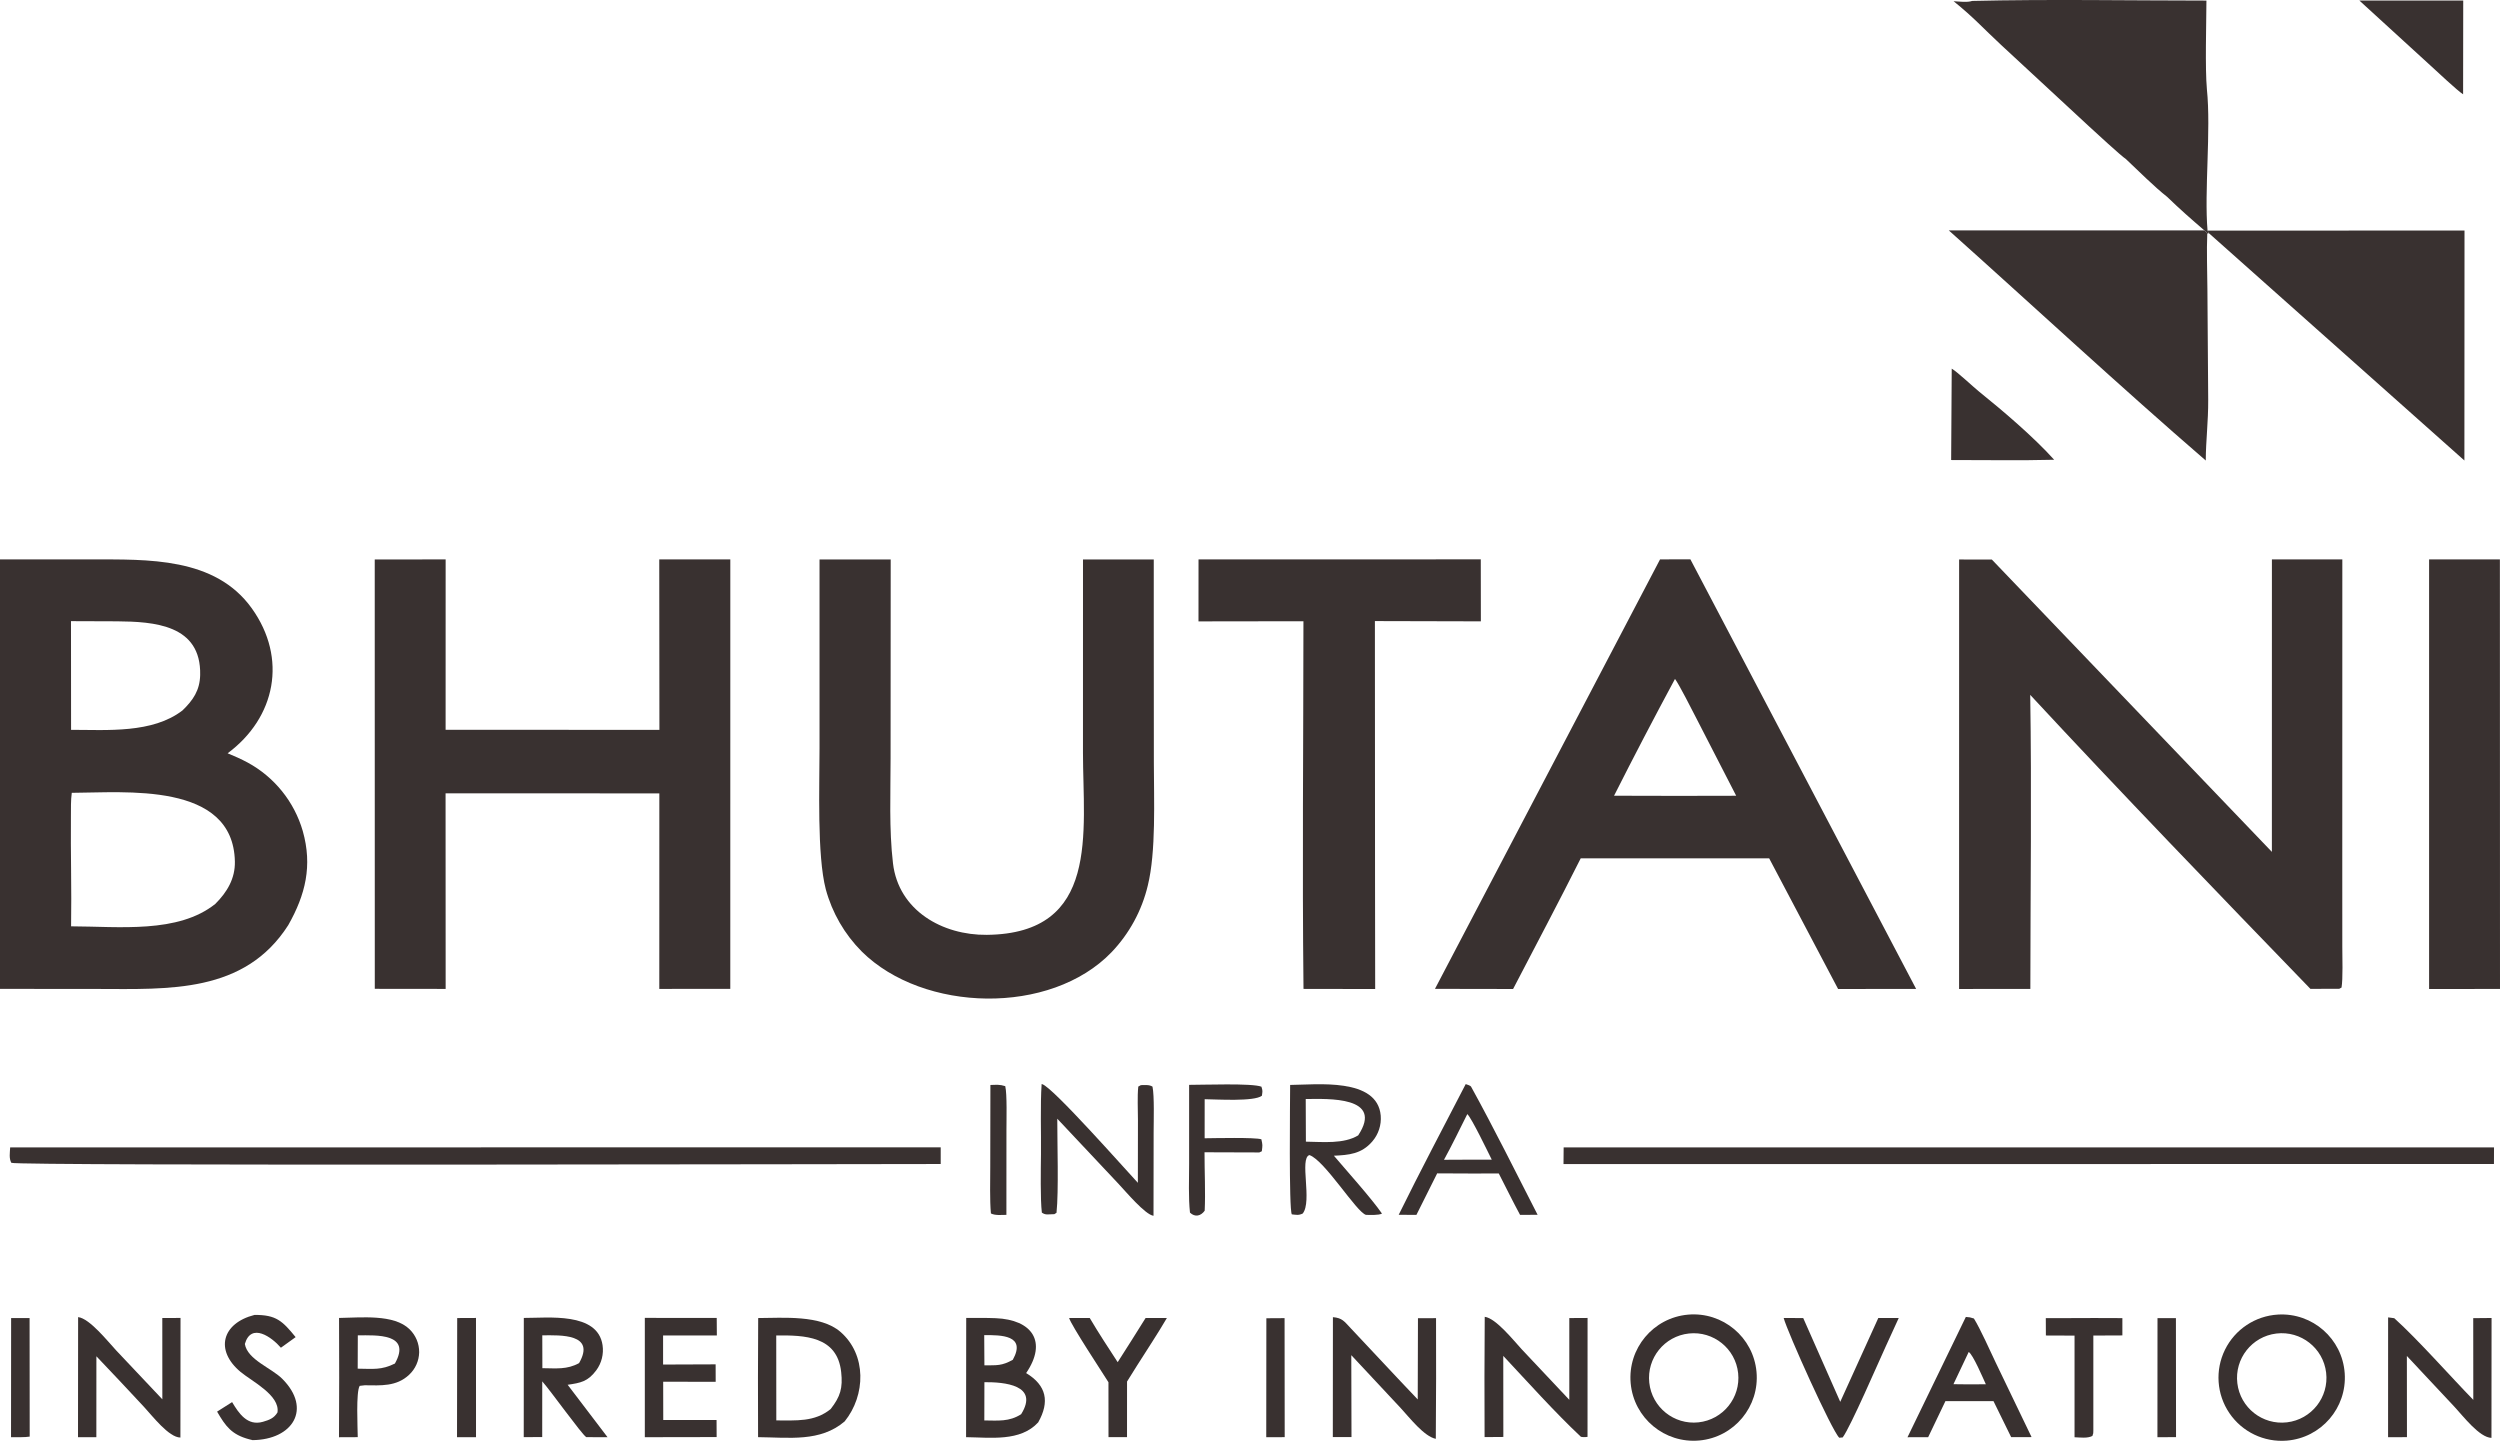
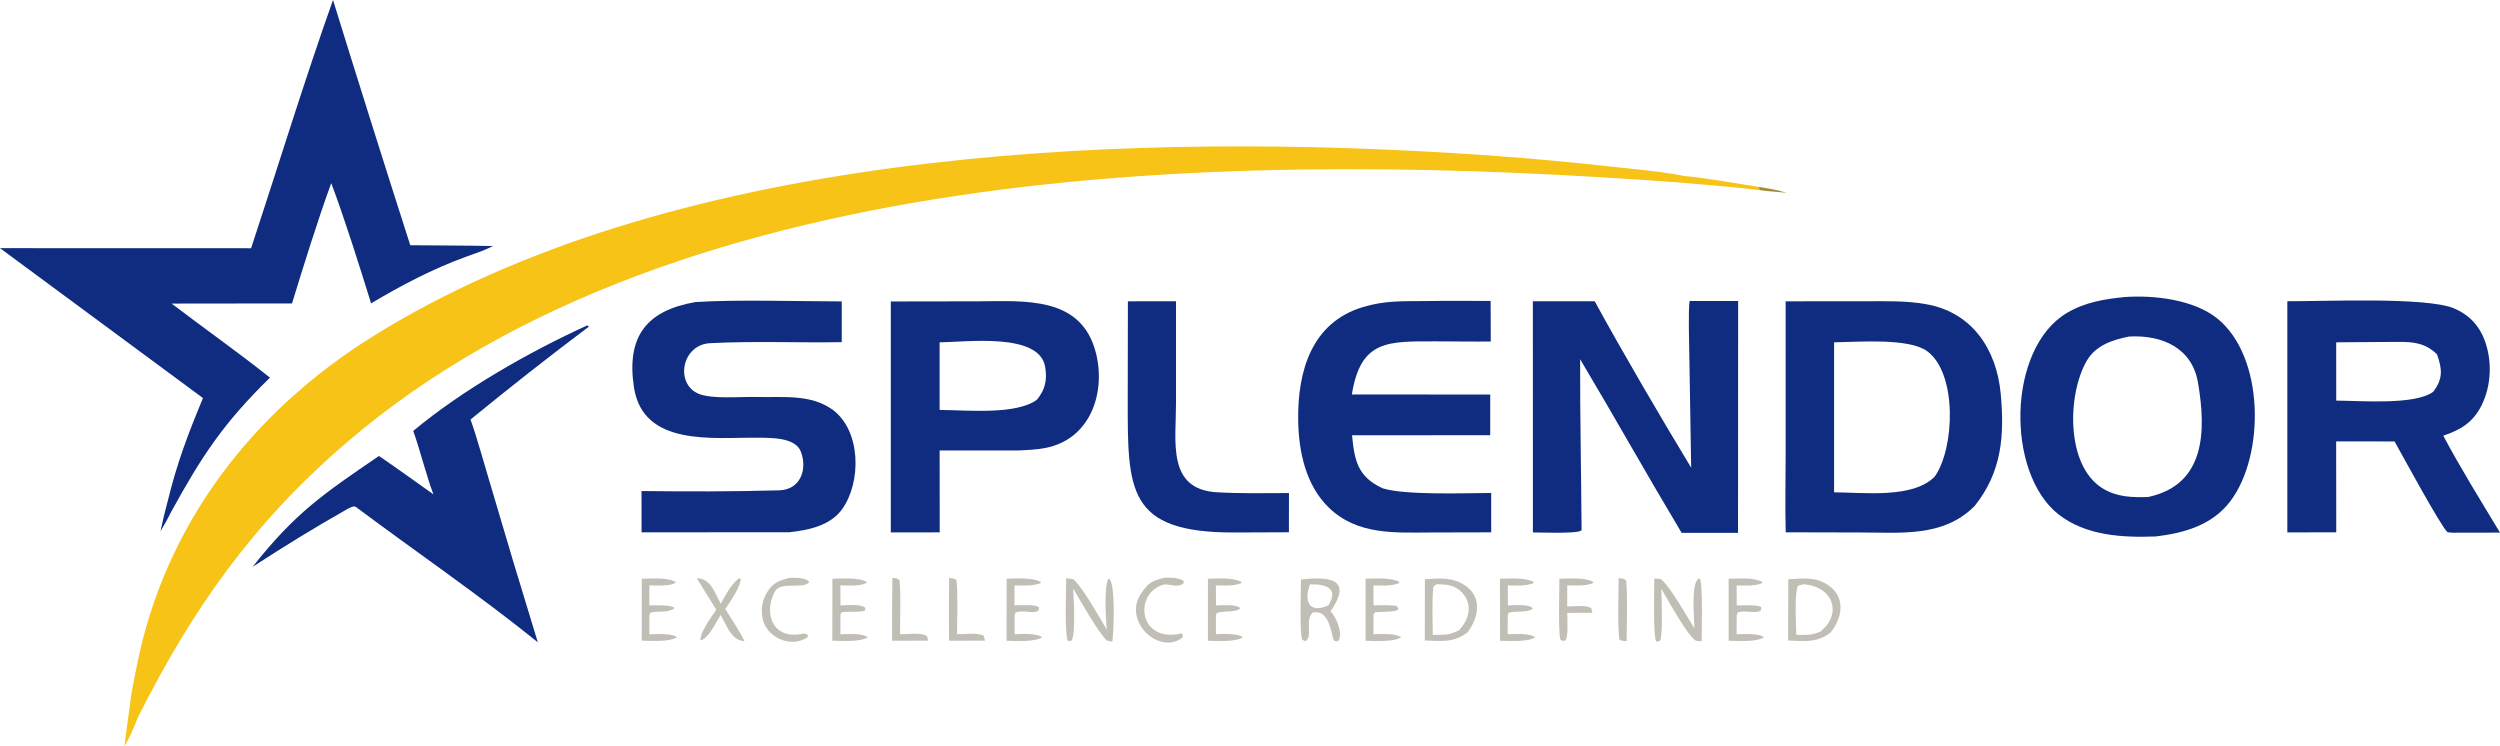
- <svg xmlns="http://www.w3.org/2000/svg" id="Layer_2" data-name="Layer 2" viewBox="0 0 1775.26 1023.14">
+ <svg xmlns="http://www.w3.org/2000/svg" id="Layer_2" data-name="Layer 2" viewBox="0 0 1894.99 565.39">
  <defs>
    <style>
      .cls-1 {
-         fill: #393130;
+         fill: #f7c317;
+       }
+ 
+       .cls-2 {
+         fill: #0f2c81;
+       }
+ 
+       .cls-3 {
+         fill: #a48b3c;
+       }
+ 
+       .cls-4 {
+         fill: #c1beb5;
      }
    </style>
  </defs>
  <g id="Layer_1-2" data-name="Layer 1">
    <g>
-       <path class="cls-1" d="M215,590.13c-6.03-20.82-20.16-38.35-39.21-48.68-4.23-2.3-9.7-4.73-14.15-6.54,34.12-25.31,42.61-67.42,17.15-102.95-26.11-36.44-73.88-34.69-114.26-34.71H0v304.95l69.03.06c50.77.1,104.63,3.26,135.66-45.31,12.24-21.62,17.27-42.16,10.31-66.82ZM83.22,441.2c25.91.26,59.73,2.22,58.92,38.12-.25,10.86-4.98,17.84-12.55,25.15-21.25,16.4-53.4,13.82-79.12,13.79l-.06-77.18,32.81.12ZM152.89,641.87c-26.5,21.19-68.4,16-102.41,15.92.43-26.07-.38-52.27-.12-78.36.06-5.55-.14-10.92.61-16.44,37.21-.09,114.71-8.21,115.82,48.82.24,12.11-5.56,21.74-13.9,30.06Z" />
-       <path class="cls-1" d="M1613.29,397.24l50.01-.03-.04,220.14.02,55.17c.02,6.71.51,22.84-.55,28.74l-1.63.89-20.47.04c-65.63-67.88-134.88-139.66-198.96-208.75,1.09,68.64.13,139.94.09,208.79l-50.61.05.03-304.98,23.22.02,198.87,207.6.02-207.69Z" />
-       <path class="cls-1" d="M1200.35,397.18l-21.54.04-159.83,304.97,55.47.1c15.97-30.72,32.5-61.88,48.03-92.8l79.25.03,54.55-.03,48.96,92.79,55.42-.03-160.31-305.07ZM1191.48,565.15l-45.33-.1c14.05-27.84,28.48-55.49,43.27-82.95,2.99,4,12.24,22.28,14.95,27.54l28.5,55.43-41.39.08Z" />
-       <path class="cls-1" d="M468.14,397.25l50.46-.02-.02,304.97h-16.1s-34.31.03-34.31.03l.03-138.84-151.8-.06.06,138.9-50.32-.06-.04-304.88,50.35-.05-.02,121,151.82.03-.11-121.03Z" />
-       <path class="cls-1" d="M769.04,397.26h50.25s0,43.7,0,43.7l.07,100.83c0,26.24,1.65,62.85-4.32,87.1-4.23,17.73-13.08,34.02-25.66,47.21-43.48,45.25-133.79,42.84-177.41-.39-12.24-12.28-21.07-27.54-25.59-44.28-6.25-24.02-4.42-73.37-4.43-100.07v-134.06s50.54-.04,50.54-.04l-.08,141.18c0,24.48-1.15,50.43,1.7,74.59,3.96,33.62,35.21,51.14,66.63,50.81,80.55-.86,68.32-72.89,68.28-129.36l.02-137.22Z" />
-       <path class="cls-1" d="M851.08,397.25l200.43-.05.06,44.02-75.25-.19.1,186.12.1,75.16-50.9-.09c-.94-86.35-.08-174.63-.04-261.08l-74.53.11.03-43.99Z" />
-       <path class="cls-1" d="M1724.91,397.22h50.27s.08,305.03.08,305.03l-50.35.05v-305.08Z" />
-       <path class="cls-1" d="M1565.34,163.63c1.26,1.13,1.26.89,2.05,2.29-.54,11.98.03,27.27.1,39.64l.56,78.28c.08,15.93-1.66,28.66-1.73,43.18-60.77-52.49-122.28-109.58-182.46-163.4h181.48Z" />
-       <path class="cls-1" d="M1567.59,163.77l182.47-.08-.08,163.32-181.5-161.49-.89-1.76Z" />
-       <path class="cls-1" d="M1387.27.86c3.83.22,9.8.99,13.18-.2,53.96-1.31,112.13-.27,166.35-.25-.05,16.14-1.04,47.91.33,63.01,3.02,29.38-1.96,72.12.46,100.35l.89,1.76-1.09.39c-.79-1.4-.79-1.16-2.05-2.29-9.61-8.26-17.3-15-26.4-23.81-8.87-6.91-21.07-19.09-29.44-26.98-2.68-1.54-21.99-19.37-25.74-22.8l-62.89-58.25c-13.11-12.18-19.08-19.19-33.6-30.92Z" />
-       <path class="cls-1" d="M1675.39.38h73.76s-.09,66.59-.09,66.59c-4.03-2.52-19.05-16.69-23.55-20.78L1675.39.38Z" />
-       <path class="cls-1" d="M1385.93,261.77c3.7,2.06,15.33,13.02,19.42,16.31,16.93,13.64,38.66,32.1,53.31,48.4-23.56.63-49.4.15-73.14.19l.41-64.9Z" />
-       <path class="cls-1" d="M1110.35,814.75l660.66.03-.04,11.79-660.72.04.1-11.86Z" />
-       <path class="cls-1" d="M7.23,814.78l660.77-.06v11.85c-52.77,0-655.84,1.44-659.94-.85-1.77-3.03-1.04-7.23-.84-10.94Z" />
-       <path class="cls-1" d="M1664.99,975.18c-1.7-24.53-22.83-43.13-47.38-41.7-16.12.94-30.49,10.47-37.63,24.94-7.14,14.48-5.95,31.68,3.11,45.04s24.6,20.82,40.69,19.54c24.52-1.95,42.9-23.28,41.21-47.82ZM1624,1010.01c-17.41,2.05-33.19-10.38-35.26-27.78-2.08-17.41,10.34-33.2,27.74-35.29,17.43-2.09,33.25,10.35,35.32,27.77,2.08,17.43-10.37,33.24-27.8,35.3Z" />
-       <path class="cls-1" d="M1247.31,974.18c-2.23-24.63-23.97-42.81-48.61-40.65-24.72,2.18-42.98,24.02-40.75,48.74,2.24,24.72,24.13,42.92,48.84,40.62,24.63-2.29,42.75-24.08,40.52-48.71ZM1206.08,1010.02c-17.42,1.86-33.05-10.75-34.92-28.17-1.87-17.42,10.73-33.06,28.15-34.93,17.43-1.88,33.08,10.73,34.95,28.16,1.87,17.43-10.75,33.07-28.18,34.94Z" />
-       <path class="cls-1" d="M596.7,945.68c-14-12.05-40.55-9.82-58.31-9.73-.18,28.19-.2,56.39-.08,84.58,22.04.22,44.25,3.59,61.5-11.2,14.92-18.48,15.78-47.39-3.11-63.65ZM589.85,1000.58c-11.51,9.33-24.52,8.01-38.59,8.07l-.05-60.35c19.98-.16,43.34.31,46.12,26.05,1.22,11.26-.55,17.34-7.48,26.23Z" />
-       <path class="cls-1" d="M728.67,975.03c15.26-22.42,4.18-37.92-21.66-38.98-6.94-.28-13.94-.18-20.9-.17l-.09,84.66c17.41.21,38.51,3.31,51.21-10.51,8.27-14.61,5.93-26.25-8.56-35ZM719.19,965.6c-7.88,4.39-11.27,3.86-20.16,3.93l-.13-21.46c11.88-.04,30.09-.09,20.29,17.53ZM725.12,1004.23c-8.51,5.46-16.32,4.51-26.15,4.43l.06-27.17c13.98-.1,39.1,1.92,26.09,22.74Z" />
-       <path class="cls-1" d="M947.2,820.68c10.64-.5,19.56-1.2,27.23-10.07,4.4-5.08,6.58-11.72,6.03-18.42-2.39-27.15-45.56-21.93-64.33-21.77-.02,10.55-.97,88.46,1.2,91.9,3.29.34,4.75.82,7.73-.59,6.95-8.65-2.52-39.25,4.76-41.51,10.84,3.66,33.52,40.75,40.19,42.47,3.2-.01,8.7.38,11.35-.91-7.39-10.73-25.14-30.46-34.16-41.1ZM927.32,810.7l-.12-30.27c15.75-.15,55.7-2.06,37.25,25.81-10.33,6.23-24.96,4.62-37.13,4.46Z" />
-       <path class="cls-1" d="M403.09,983.33c9.09-1.32,14.32-2.19,20.34-10.29,3.77-5.13,5.37-11.54,4.45-17.84-3.5-23.72-38.9-19.26-55.92-19.33l-.05,84.64,13.12-.04.02-39.56c6.12,6.9,27.92,37.44,31.25,39.61l15.13.06-28.34-37.25ZM385.14,971.55l-.06-23.32c12.86-.1,38.19-1.31,26.12,19.72-8.56,4.73-16.3,3.68-26.06,3.6Z" />
-       <path class="cls-1" d="M1054.31,935.07c8.01,1.01,20.51,16.87,26.34,23.14l33.72,35.81v-58.06l12.97-.07-.03,84.43c-1.03.2-4.28.36-4.89-.22-18.72-17.62-37.5-38.66-54.94-57.27l.05,57.56-13.32.1c-.15-28.47-.12-56.95.1-85.42Z" />
-       <path class="cls-1" d="M1044.55,771.53c-.33-.59-3.03-1.52-3.74-1.71-15.82,30.59-32.41,61.95-47.6,92.82l12.6.04,14.74-29.47,24.97.11,18.76-.04c4.93,9.6,10.03,19.98,15.13,29.42l12.45-.07c-15.35-29.97-30.98-61.49-47.31-91.1ZM1041.98,823.49l-16.6.08c5.64-10.24,11.26-21.92,16.56-32.45,2.97,2.59,14.79,27.18,17.37,32.38h-17.33Z" />
-       <path class="cls-1" d="M1695.81,935.47c1.2.17,2.66.36,4.37.59,17.36,15.68,40.32,41.83,56.12,57.99l-.05-58.02,13.02-.12-.07,85.13c-8.53-.2-20.21-15.56-26.18-21.96l-33.89-36.19.06,57.64-13.41.03.03-85.09Z" />
-       <path class="cls-1" d="M946.51,935.32c6.68.55,8.09,3.05,12.57,7.78,15.92,16.83,31.66,33.91,47.66,50.65l.16-57.69,12.84-.03c.12,28.57.06,57.14-.17,85.7-8.4-1.73-18.67-15.11-24.88-21.8l-35.13-37.62.14,58.14-13.26.03.07-85.16Z" />
-       <path class="cls-1" d="M115.25,935.93l12.94-.05-.08,84.93c-8.23-.05-19.87-15.33-25.88-21.79-11.18-12.05-22.44-24.03-33.78-35.92l-.03,57.46-13.03.02.08-85.3c8.17.93,21.09,17.28,26.96,23.58l32.85,34.8-.03-57.73Z" />
-       <path class="cls-1" d="M290.88,943.97c-11.08-11-34.75-8.29-50.12-8.09.15,28.24.13,56.47-.04,84.71l13.32-.06c-.07-6.86-1.33-32.15,1.38-36.43l3.56-.41c11.33.11,22.51,1.04,31.54-7.46,4.44-4.13,7.01-9.89,7.13-15.95.06-6.13-2.38-12.02-6.77-16.31ZM280.43,968.25c-9.62,4.8-15.57,3.74-26.43,3.65l.08-23.65c13.18-.08,38.43-1.56,26.35,20Z" />
-       <path class="cls-1" d="M808,839.92l.06-44.55c0-7.2-.51-17,.24-23.79l1.87-1.03c2.92,0,5.94-.42,8.23,1.08,1.38,6.66.81,24.52.8,32.37l-.09,59.33c-5.86-.7-19.78-17.29-24.72-22.54l-43.61-46.39c-.04,17.02,1.07,51.41-.55,66.81l-1.54.97c-4.24.03-6.13.87-8.87-1.11-1.12-9.33-.74-31.07-.62-41.35.18-15.19-.55-35.18.47-49.97.16.05.32.1.47.15,7.68,2.35,59.21,60.77,67.86,70.02Z" />
-       <path class="cls-1" d="M1417.24,967.73c-4.07-8.52-10.91-23.92-15.55-31.45-2.76-.87-2.87-.92-5.74-1.12l-41.43,85.43,14.68-.05,12.26-25.61h18.52s15.61.03,15.61.03l12.54,25.56,14.5-.03-25.39-52.76ZM1397.98,983.04l-10.83-.12,10.83-22.87c3.03,1.71,10.29,18.84,12.17,22.92l-12.17.07Z" />
-       <path class="cls-1" d="M457.88,935.84l51.07.04.09,12.44-38.18-.02v20.67s37.31-.14,37.31-.14l.04,12.4-37.28-.06.05,27.17,37.85.03.06,12.1-51,.09v-84.72Z" />
-       <path class="cls-1" d="M180.73,933.74c15.44-.15,19.85,4.33,29.2,15.76l-10.46,7.53c-6.45-7.5-21.15-18.17-25.6-2.67,1.83,11.16,18.81,16.99,26.54,24.71,21.34,21.35,7.49,43.28-21.05,43.57-.81-.19-1.62-.39-2.43-.6-12.44-3.31-16.74-9.24-22.77-19.64l10.66-6.76c4.71,7.88,10.84,17.22,21.94,13.97,4.38-1.28,7.85-2.53,10.28-6.64,1.88-12.2-18.17-22.08-26.19-28.75-18.39-15.32-13.3-34.58,9.86-40.48Z" />
-       <path class="cls-1" d="M1266.59,935.9l13.89.07,26.29,59.48,27.01-59.51,14.53-.03-9.25,20.22c-5.33,11.6-24.81,56.71-30.54,64.59l-2.45.22c-5.27-4.97-36.84-75.07-39.48-85.04Z" />
-       <path class="cls-1" d="M844.39,770.36c9.45.04,44.84-1.32,51.36,1.31.97,3.17.78,3.07.33,6.42-5.43,4.27-32.18,2.56-40.64,2.46l-.02,27.74c6.32-.05,36.04-.77,40.29.74.93,4.23.83,4.11.32,8.48l-1.81.85-38.88-.13c-.03,13.2.74,28.64.11,41.51-2.77,3.78-6.79,4.79-10.44,1.36-1.15-10.51-.63-23.88-.61-34.69v-56.05Z" />
-       <path class="cls-1" d="M759.21,935.92h14.62c6.29,10.68,13.09,20.97,19.84,31.37,6.69-10.33,13.26-20.94,19.82-31.37h15.12c-6.35,10.9-14.45,23.09-21.26,33.88l-7.03,11.23-.02,39.5-13.15-.03-.03-38.96c-4.14-6.66-26.59-40.63-27.93-45.62Z" />
-       <path class="cls-1" d="M1467.34,936c13.15-.17,26.61-.01,39.77,0v12.29s-20.62.09-20.62.09v67.36c.01,2.33.04,1.63-.66,3.93-3.5,1.83-8.55,1.08-12.69.93v-72.18l-20.35-.08-.06-12.35h14.61Z" />
-       <path class="cls-1" d="M324.66,935.95l13.34-.06.02,84.68-13.49-.02.13-84.6Z" />
-       <path class="cls-1" d="M7.9,935.96h13.11s.08,84.18.08,84.18c-3.16.58-9.76.4-13.26.42l.07-84.6Z" />
-       <path class="cls-1" d="M1532.05,936l13.08.02.08,84.5-13.21.04.05-84.56Z" />
-       <path class="cls-1" d="M899.25,936.1l12.93-.08.09,84.51-13.1.05.08-84.48Z" />
-       <path class="cls-1" d="M703.29,770.45c4.4-.11,6.44-.47,10.55.83,1.35,5.78.84,23.92.84,30.99l-.03,60.4c-3.53.04-8.03.55-11-1-.87-9.57-.47-23.48-.46-33.42l.1-57.8Z" />
+       <path class="cls-1" d="M98.64,533.59c.11-4.94,3.95-23.21,5.12-29.12,21.16-106.34,86.69-191.88,178.38-249.22C505.82,115.34,838.88,100.46,1097.06,115.77c42.01,2.43,83.95,5.98,125.77,10.67,15.01,1.67,39.4,3.86,53.53,6.91,17.47,1.62,38.95,5.54,56.52,8.3l1.22,2.5c-19.7-2.46-40.41-3.99-60.25-5.74-320.54-23.89-755.59-22.35-1011.27,197.16-70.56,60.58-116.65,125.79-157.94,208-2.9,6.91-6.23,15.78-10.32,21.82,1.36-10.61,2.8-21.21,4.32-31.8Z" />
+       <path class="cls-2" d="M252.42,0c19.2,62.06,38.72,124.02,58.56,185.88,20.75.19,41.91.2,62.63.61-6,3.22-13.81,5.74-20.3,8.1-25.54,9.3-48.69,21.47-72.02,35.36-8.82-28.32-19.85-63.61-30.2-91.14-9.9,26.99-21.24,63.38-29.74,91.19l-91.29.11c23.96,18.25,51.53,37.74,74.55,56.14-35.38,34.7-51.54,59.24-75.29,102.49-1.92,4.23-5.33,9.85-7.69,14.01,1.7-8.2,3.41-15.15,5.59-23.24,6.87-28.27,15.4-50.84,26.64-77.77L0,188.1l190.33.06C210.65,126.62,230.84,60.65,252.42,0Z" />
+       <path class="cls-2" d="M1680.41,241.18c-17.92-14.2-47.78-17.55-69.65-16.05-15.49,1.55-30.25,3.88-44.06,12.08-45.31,26.88-46.43,121.27-6.3,152.73,20.57,16.12,48.31,17.67,73.72,16.68,21.53-2.54,42.7-8.61,56.36-26.56,26.6-34.94,26.11-110.2-10.07-138.88ZM1628.22,376.73c-12.1.39-23.91.1-34.79-6.77-27.62-17.44-26.41-70.89-11.78-96.31,6.9-11.98,19.61-16.03,32.19-18.57,25.12-1.35,47.75,8.61,52.24,35.01,6.27,36.8,5.64,77.43-37.86,86.64Z" />
+       <path class="cls-2" d="M1516.52,298.34c-3.15-33.85-21.93-61.81-56.72-67.81-15.81-2.72-30.13-2.17-46.01-2.17l-60.29.03.02,114.98c0,19.18-.52,41.15.05,60.12l56.9.13c30.58.05,62.24,3.59,85.71-19.51l.67-.68c20.56-25.73,22.62-53.36,19.67-85.09ZM1466.46,361.32c-16.62,16.75-53.5,11.93-76.23,11.87v-113.71c17.86-.21,56.62-3.5,70.55,6.72,22.97,16.85,20.94,73.69,5.68,95.12Z" />
+       <path class="cls-2" d="M1851.98,330.23c13.13-4.32,22.63-10.11,29.03-22.95,7.51-15.05,8.16-33.88,2.26-49.6-4.22-11.25-12.2-19.4-23.28-23.99-21.22-8.78-99.11-5.19-126.2-5.35v175.2s37.08-.02,37.08-.02l-.07-68.93,44.26.02c5.34,9.4,35.24,64.81,40.22,68.84l3.6.34,36.11-.07c-14.03-23.28-30.34-49.54-43.01-73.49ZM1844.37,296.98c-14.04,10.21-54.3,6.76-73.52,6.68l-.03-44.18,40.6-.29c14.12-.05,25.39-.94,35.82,9.41,4.05,11.32,4.57,18.61-2.87,28.38Z" />
+       <path class="cls-2" d="M830.91,268.34c-10.72-44.65-55-39.99-90.28-39.94l-65.41.11v175.04s37.08-.02,37.08-.02l-.05-62.06h59.25c7.26-.34,13.77-.56,20.88-1.92,33.7-6.45,45.79-41.01,38.53-71.21ZM786.01,302.95c-15.67,11.71-53.01,7.91-73.79,7.78v-51.23c20.14-.19,75.52-7.66,79.99,18.51,1.68,9.84.1,17.25-6.2,24.94Z" />
+       <path class="cls-2" d="M1280.71,228.15l36.79.03-.09,175.72h-42.74c-26.02-43.49-50.9-87.92-76.94-131.62-.1,42.84.82,86.36,1.1,129.29l-.22.56c-3.2,2.56-30.7,1.47-36.68,1.44l-.03-175.2h46.89c21.69,39.71,49.69,87.37,73.11,126.14l-1.38-83.82c-.13-8.25-.93-35.99.19-42.53Z" />
+       <path class="cls-2" d="M527,228.97c31.36-2.03,78.55-.53,111.03-.5v30.88c-33.23.57-66.36-.93-99.71.78-21.79,1.11-26.74,30.86-8.79,38.33,10.28,4.28,31.59,2.11,43.54,2.45,19.19.54,41.19-2.55,57.99,9.62,21.68,15.83,22.05,55,7.17,75.57-9.25,12.59-25.69,15.81-40.25,17.37l-111.69.02-.02-31.29c34.64.44,69.71.43,104.35-.53,16.1-.45,21.56-15.78,16.44-29.3-4.2-11.09-23.13-10.45-32.94-10.59-33.09-.35-86.77,7.13-93.61-38.32-5.75-38.21,9.31-57.98,46.49-64.48Z" />
+       <path class="cls-2" d="M1079.48,228.22c16.61-.3,33.77-.1,50.42-.11l.09,30.75c-13.38.19-27.67-.13-41-.11-36.52.05-57.6-1.62-64.28,40.23l104.89.09-.03,30.81-104.72.06c1.81,19.24,4.39,31.62,23.3,40.23,17.16,5.33,62.47,3.58,82.17,3.5v29.84l-44.82.11c-27.92.07-56.37,2.26-78.22-18.8-17.66-17.17-22.93-42.81-23.26-66.26-.53-37.01,10.02-74.08,49.07-85.8,16.53-4.96,29.31-4.39,46.39-4.54Z" />
+       <path class="cls-2" d="M445.06,246.7c.79.22.32.01,1.24.92-30.36,22.83-60.24,46.3-89.62,70.37,4.96,14,10.26,33.47,14.72,48.19,11.82,40.3,23.91,80.53,36.26,120.67-44.07-35.58-92.25-68.47-137.67-102.42-1.96-1.46-4.85.59-6.8,1.48-26.05,14.79-46.66,27.51-71.67,43.71,32.46-41.13,53.75-55.31,95.72-84,13.66,9.26,27.76,19.55,41.31,29.11-5.31-13.96-9.99-33-15.31-48.1,37.25-31.05,87.79-59.92,131.82-79.93Z" />
+       <path class="cls-2" d="M854.94,228.39l36.47-.04v77.35c-.03,29.49-6.87,65.29,31.05,67.44,18.05,1.03,36.54.69,54.57.6l-.05,29.72-41.39.17c-81.39.17-80.84-31.94-80.77-101.19l.12-74.05Z" />
+       <path class="cls-4" d="M1386.11,443.78c-9.54-6.72-19.66-5.37-30.62-4.67l-.07,46.39c13.02.45,21.49,1.99,32.18-6.05,8.83-11.08,11.65-26.42-1.49-35.67ZM1379.52,478.98c-6.78,2.61-10.93,2.38-17.94,2.21-.15-9.75-1.37-26.81.76-36.18.32-1.4,2.85-1.6,4.73-2.13,23.28,1.82,29.31,23.07,12.45,36.1Z" />
+       <path class="cls-4" d="M1111.55,444.52c-9.88-7.37-19.99-6.15-31.48-5.48l-.09,46.45c12.79.47,21.7,1.81,32.4-6.13,8.02-10.69,11.4-25.72-.83-34.84ZM1105.8,477.78c-7.39,3.94-11.4,3.33-19.75,3.43-.15-10.98-.63-24.31.29-35.23.18-2.12.55-1.68,2.76-3.16,6.64.28,12.35.29,17.58,4.86,10.01,8.73,7.8,21.31-.88,30.1Z" />
+       <path class="cls-4" d="M1008.59,463.35c16.88-24.63-.44-26.54-22.45-24.1-.04,6.8-1.17,42.23,1.03,45.72l2.28,1.12c6.11-3.98-.8-16.08,5.73-21.86,10.6-1.99,13.15,10.75,14.85,18l1.04,3.36,2.47.65.85-.99-.05.8c4.08-5.6-1.33-17.85-5.75-22.7ZM992.9,442.98c11.18-.56,22.46,2.62,13.97,15.9-15.04,6.73-18.44-3.72-13.97-15.9Z" />
+       <path class="cls-4" d="M838.93,477.21c-.75-8.52-2.06-31.02,1.01-38.32h1.23c4.42,6.68,3.05,38.7,2.01,47.49l-4.02-.81c-6.25-5.24-20.63-30.94-25.72-39.54.5,7.8,1.97,33.82-1.16,39.65l-2.83.21,1.38.72-1.51-.99c-2.37-5.91-1.22-39.03-1.15-47.35,1.91.2,3.45.45,5.35.75,6.9,5.72,20.03,29.18,25.4,38.19Z" />
+       <path class="cls-4" d="M1253.97,438.47c1.63.11,3.4.34,5.04.5,6.64,5.08,19.94,28.77,25.28,37.19.02-7.41-3.05-36.5,4.14-37.76,2.47,3.75,1.42,41.08,1.39,47.73l-4.25-.41c-6.4-3.63-21.66-31.52-26.3-39.54.11,8.11,1.37,33.62-.91,39.56l-3.02.64c-2.4-6.32-1.39-38.93-1.37-47.91Z" />
+       <path class="cls-4" d="M528.24,438.3c10.62.32,13.17,10.51,18.14,19.33,4.87-8.73,6.16-12.16,13.39-19.19l1.75.24c-.46,6.76-7.84,16.96-11.76,23.01,4.91,7.75,10.5,16.14,14.63,24.25-9.87-.13-13.52-11.73-18.17-19.82-1.29,2.24-2.59,4.48-3.9,6.71-2.36,4-6.62,11.44-11.27,12.64-.98-5.47,8.48-18.24,11.87-23.37-4.95-7.66-9.88-16-14.69-23.8Z" />
+       <path class="cls-4" d="M630.96,438.71c6.93-.17,20.82-1.15,26.32,2.65-3.79,3.27-15.16,2.44-20.24,2.35v15.18c5.37-.05,15.55-1.28,18.8,1.84l-.11,2.01c-2.68,1.6-12.3.56-17.59,1.26l-1.1,1.66v15.12c5.97-.16,15.88-1,20.82,2.22-5.38,3.79-19.95,2.8-26.95,2.65l.04-46.94Z" />
+       <path class="cls-4" d="M915.59,438.71c8.02-.2,18.27-1.13,25.48,2.37l-.55,1.13c-6.44,2.19-12.07,1.63-18.88,1.51l.09,15.17c5.54-.06,14.81-1.09,18.58,2.09-4.18,3.9-13.48,1.41-18.27,3.95l-.41,2.53.02,13.27c5.03-.13,16.52-.87,20.38,2.29-4.98,3.77-19.77,2.82-26.44,2.68v-46.99Z" />
+       <path class="cls-4" d="M763,438.68c8.07-.19,18.82-1.09,26.07,2.44l-.61,1.07c-7,2.17-12.1,1.66-19.42,1.54l-.04,15.11c4.2,0,16.28-1.05,18.66,1.74l-.55,2.41c-5.11,2.55-10.56-.94-17.28,1.25l-.77,2.21v14.3c5.6-.15,16.56-.96,20.99,2.31-5.91,3.71-19.73,2.79-27.08,2.65l.03-47.03Z" />
+       <path class="cls-4" d="M1310.3,438.71c7.54-.19,19.31-1.12,25.71,2.51l-.84,1.07c-6.65,2.1-11.86,1.57-18.82,1.44l.07,15.15c4.16,0,16.21-.68,18.57,1.33l-.13,2.38c-4.59,3.17-11.59-.58-17.8,1.75l-.68,2.23-.04,14.18c4.49-.01,17.87-.97,20.61,2.43-5.77,3.59-19.41,2.64-26.64,2.5v-46.97Z" />
+       <path class="cls-4" d="M1035.08,438.67c7.47-.17,19.49-1.08,25.79,2.53l-.76,1.03c-6.55,2.13-12.16,1.6-19.04,1.48l.03,15.16c5.3-.07,12.93-.53,17.9.59l1.01,2.04-.76,1.08c-4.38,1.52-11.46.89-17.04,1.54l-1.09,1.57-.04,15.07c5.62-.16,16.57-.98,21.01,2.3-5.93,3.71-19.65,2.79-27,2.65v-47.04Z" />
+       <path class="cls-4" d="M1136.95,438.7c7.63-.19,18.98-1.15,25.74,2.49l-.73,1.03c-7,2.15-11.71,1.66-19.02,1.51v15.17c4.79-.02,16.73-1.34,18.95,2.42-3.97,3.35-12.23,1.58-18.3,3.06l-.71,2.08-.1,14.28c5.85-.15,16.21-1,20.95,2.27-5.25,3.79-19.83,2.82-26.71,2.68l-.07-46.99Z" />
+       <path class="cls-4" d="M486.46,438.67c6.97-.16,20.44-1.09,26,2.69-3.42,3.21-15.5,2.44-20.24,2.34v15.18c4.7-.04,16.24-.65,19.22,1.99-5.28,4.12-11.51,1.78-18.53,3.54l-.67,2.06v14.32c4.46-.11,17.86-1.03,20.77,2.36-5.77,3.56-19.37,2.61-26.6,2.46l.05-46.94Z" />
+       <path class="cls-4" d="M882.75,437.93c4.88-.16,9.91-.14,14.28,2.25l.26,1.72c-4.37,4.41-11.36.02-15.83,1.39-21.56,6.65-18.78,42.32,11.54,37.37l2.18-.64,1.51,1.25-.52,2.2c-18.15,13.28-45.21-12.92-31.27-33.58,5.69-8.43,8.1-9.51,17.84-11.96Z" />
+       <path class="cls-4" d="M598.62,437.99c3.97-.07,12.68-.35,14.77,3.35-4.91,5.6-21.65-1.06-26.07,7.08-8.26,15.22-2.7,34.93,18.13,32.48,4.45-.67,3.84-1.33,6.9.42l-.17,1.62c-11.35,8.23-29.81,1.35-33.71-12.47-2.07-7.27-1-15.08,2.96-21.52,4.56-7.31,9.27-9.08,17.18-10.96Z" />
+       <path class="cls-4" d="M1182,438.68c7.47-.16,19.6-1.08,25.88,2.53l-.78,1.01c-6.52,2.12-12.29,1.6-19.15,1.49v15.99c5.72.01,13.28-1.36,18.12,1.16l.98,3.65-19.09.02c.01,4.86.94,17.99-1.28,20.91-3.02.36-1.72.73-4.08-.94-1.43-8.52-.64-35.71-.6-45.82Z" />
+       <path class="cls-4" d="M719.44,437.99c2.92.39,2.93.25,5.51,1.57,1.25,7.16.56,32.76.48,41.17,5.95.08,15.33-1.49,20.2,1.18l1,3.7-27.28.07c-.16-15.9-.12-31.8.09-47.69Z" />
+       <path class="cls-4" d="M676.42,437.99c3.63.59,2.64-.05,5.41,1.8,1.06,8.99.44,30.95.41,40.95,5.94.02,15.64-1.42,20.36,1.28l.97,3.58-27.34.09c-.12-15.9-.05-31.8.2-47.7Z" />
+       <path class="cls-4" d="M1226.93,438.27c3.34.46,3.44-.08,5.69,1.74,1.18,10.93.43,34.08.36,45.92-2.79-.13-3.03.08-5.5-1.07-1.43-8.39-.62-37.08-.55-46.59Z" />
+       <path class="cls-3" d="M1332.88,141.65c7.99,1.28,13.84,2.04,21.51,4.53-5.96-.71-15.05-1.13-20.29-2.03l-1.22-2.5Z" />
    </g>
  </g>
</svg>
